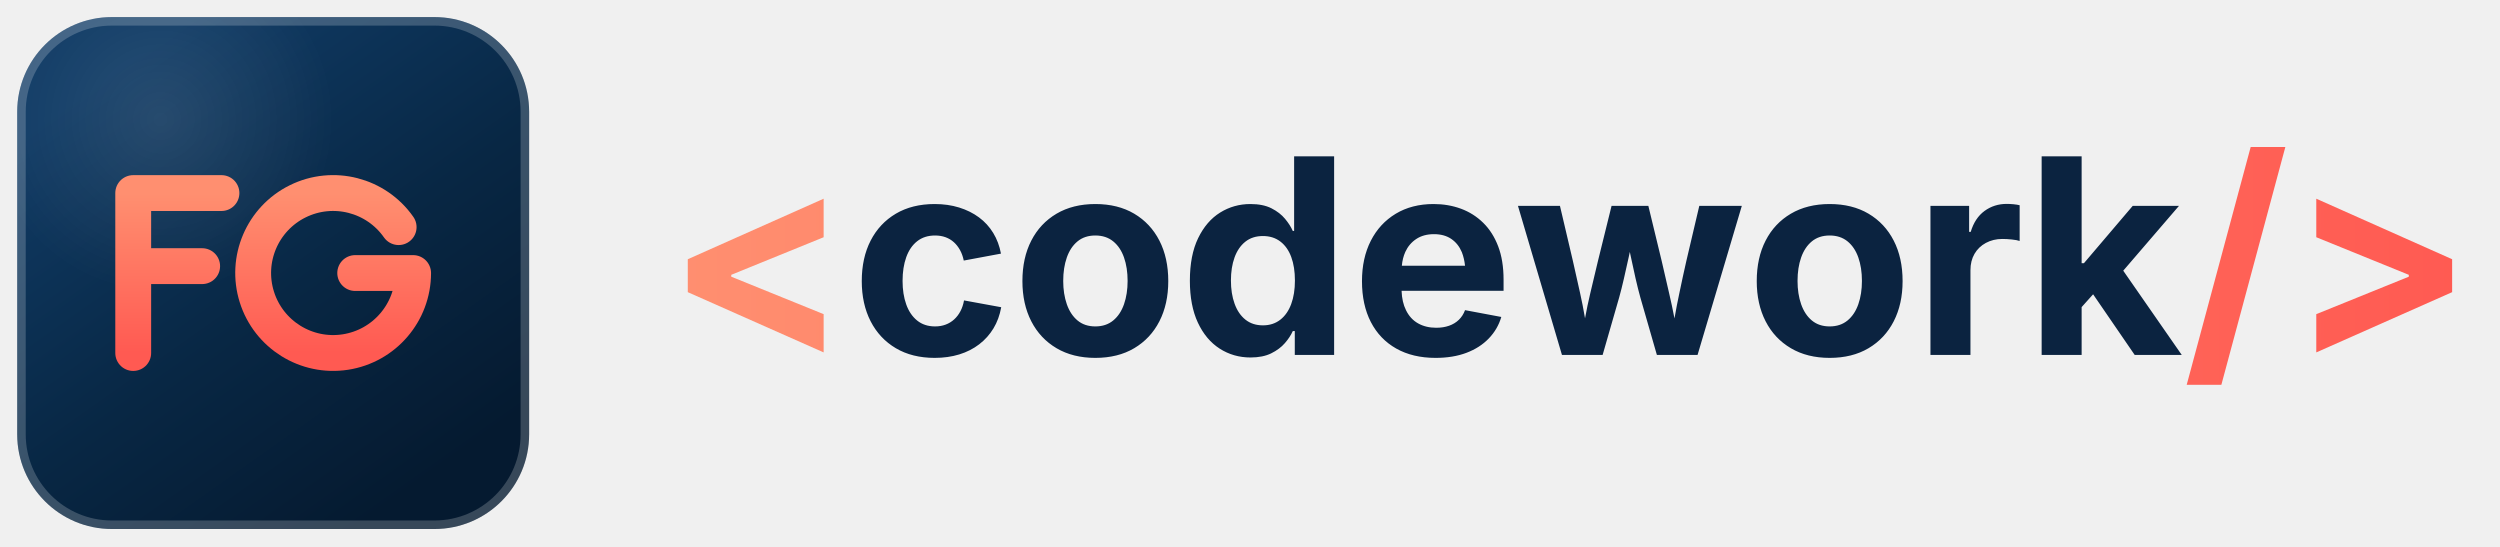
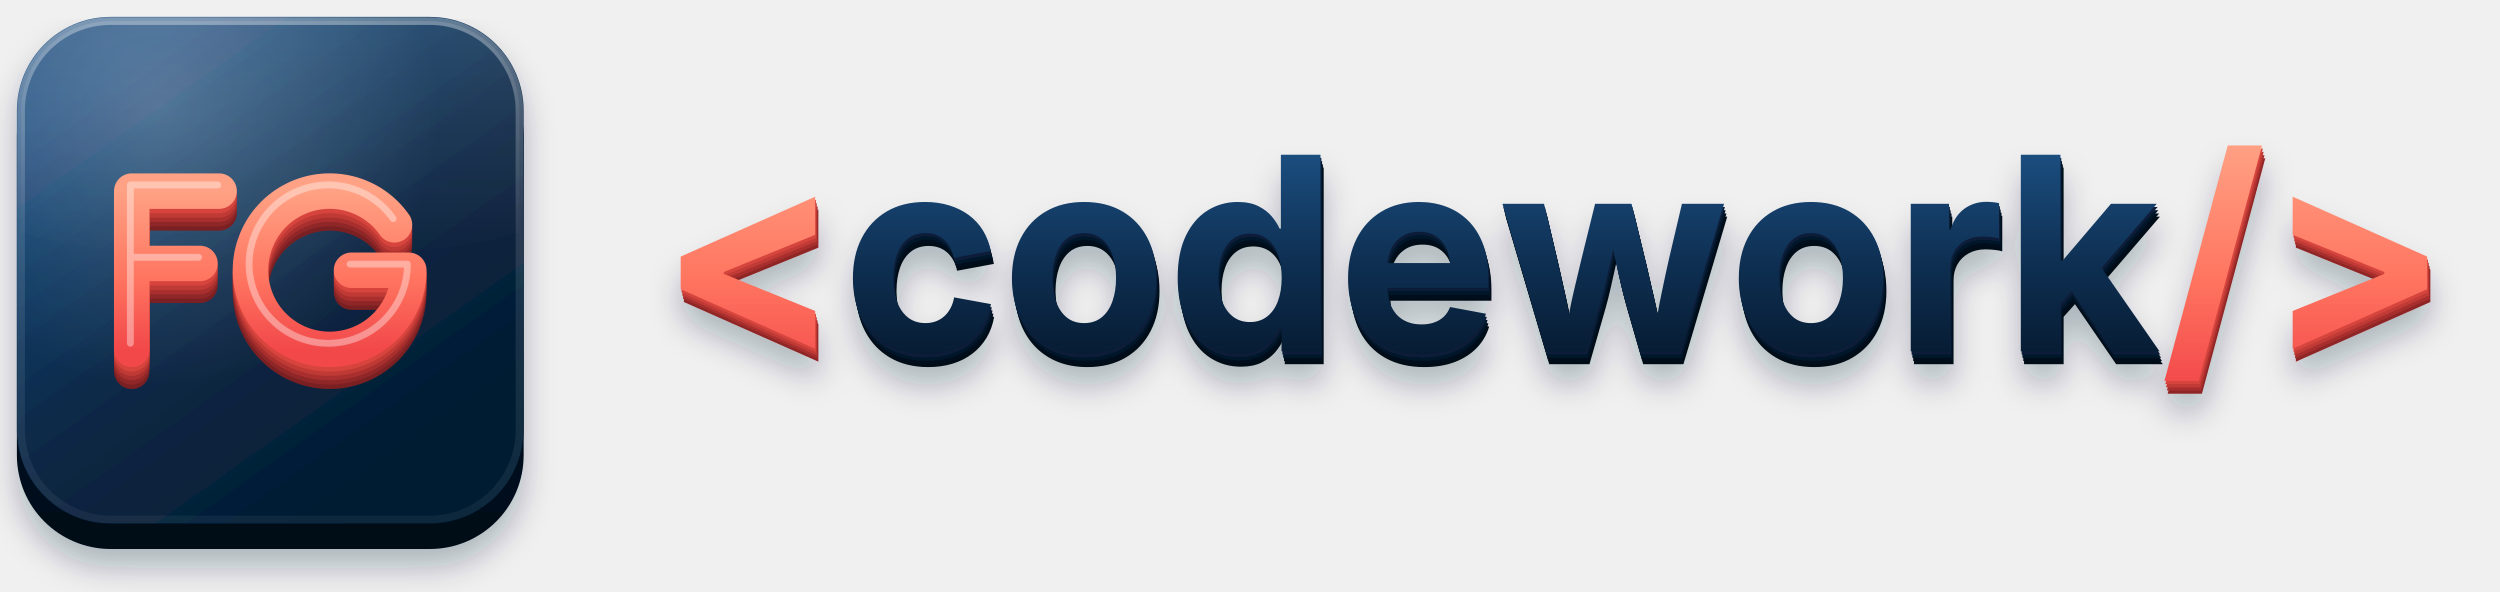
- <svg xmlns="http://www.w3.org/2000/svg" viewBox="0 0 292.97 64" width="293" height="64" role="img" aria-label="FGcodework">
+ <svg xmlns="http://www.w3.org/2000/svg" aria-label="FGcodework" height="140" role="img" viewBox="0 0 296 70" width="592">
  <defs>
-     <linearGradient id="t" x1="0.21" y1="0.09" x2="0.79" y2="0.91">
-       <stop offset="0" stop-color="#103B65" />
+     <linearGradient id="t" x1="0.21" x2="0.79" y1="0.09" y2="0.91">
+       <stop offset="0" stop-color="#14467a" />
      <stop offset=".55" stop-color="#082744" />
      <stop offset="1" stop-color="#051A30" />
    </linearGradient>
-     <radialGradient id="h" cx=".28" cy=".2" r=".34">
-       <stop offset="0" stop-color="#fff" stop-opacity=".10" />
+     <linearGradient id="side" x1="0" x2="0" y1="0" y2="1">
+       <stop offset="0" stop-color="#04182c" />
+       <stop offset="1" stop-color="#020c18" />
+     </linearGradient>
+     <radialGradient cx=".28" cy=".18" id="h" r=".55">
+       <stop offset="0" stop-color="#fff" stop-opacity=".22" />
      <stop offset="1" stop-color="#fff" stop-opacity="0" />
    </radialGradient>
-     <linearGradient id="c" x1="0" y1="0" x2="0" y2="1">
-       <stop offset="0" stop-color="#FF8F70" />
-       <stop offset="1" stop-color="#FF5A52" />
+     <linearGradient id="gloss" x1="0" x2="0" y1="0" y2="1">
+       <stop offset="0" stop-color="#fff" stop-opacity=".12" />
+       <stop offset=".85" stop-color="#fff" stop-opacity=".02" />
+       <stop offset="1" stop-color="#fff" stop-opacity="0" />
    </linearGradient>
-     <linearGradient id="b" gradientUnits="userSpaceOnUse" x1="78.0" y1="0" x2="290.0" y2="0">
-       <stop offset="0" stop-color="#FF8F70" />
-       <stop offset="1" stop-color="#FF5A52" />
+     <linearGradient id="rim" x1="0" x2="0" y1="0" y2="1">
+       <stop offset="0" stop-color="#fff" stop-opacity=".35" />
+       <stop offset=".4" stop-color="#fff" stop-opacity=".12" />
+       <stop offset="1" stop-color="#fff" stop-opacity=".05" />
    </linearGradient>
+     <linearGradient id="c" x1="0" x2="0" y1="0" y2="1">
+       <stop offset="0" stop-color="#FFA184" />
+       <stop offset=".55" stop-color="#FF7560" />
+       <stop offset="1" stop-color="#F2484A" />
+     </linearGradient>
+     <linearGradient gradientUnits="userSpaceOnUse" id="b" x1="0" x2="0" y1="17" y2="46">
+       <stop offset="0" stop-color="#FFA184" />
+       <stop offset=".55" stop-color="#FF7560" />
+       <stop offset="1" stop-color="#F2484A" />
+     </linearGradient>
+     <linearGradient gradientUnits="userSpaceOnUse" id="w" x1="0" x2="0" y1="18" y2="42">
+       <stop offset="0" stop-color="#1B4E80" />
+       <stop offset=".55" stop-color="#0E2F52" />
+       <stop offset="1" stop-color="#071C33" />
+     </linearGradient>
+     <filter height="170%" id="ds" width="120%" x="-10%" y="-30%">
+       <feDropShadow dx="0" dy="2.2" flood-color="#0a2340" flood-opacity=".28" stdDeviation="1.8" />
+     </filter>
+     <filter height="160%" id="ds2" width="140%" x="-20%" y="-20%">
+       <feDropShadow dx="0" dy="1.2" flood-color="#2a0a08" flood-opacity=".45" stdDeviation="1" />
+     </filter>
+     <filter id="blur">
+       <feGaussianBlur stdDeviation=".5" />
+     </filter>
  </defs>
-   <rect x="2" y="2" width="60" height="60" rx="11.1" fill="url(#t)" />
-   <rect x="2" y="2" width="60" height="60" rx="11.1" fill="url(#h)" />
-   <rect x="2.5" y="2.5" width="59" height="59" rx="10.6" fill="none" stroke="#FFFFFF" stroke-opacity=".2" />
-   <g transform="translate(32,32) scale(0.1616) translate(-261.5,-245)" fill="none" stroke="url(#c)" stroke-width="26" stroke-linecap="round" stroke-linejoin="round">
-     <path d="M160 303V187H224M160 240H210" />
-     <path d="M352.5 211.7A58 58 0 1 0 363 245L321 245" />
+   <g filter="url(#ds)">
+     <rect fill="url(#side)" height="60" rx="11.1" width="60" x="2" y="5" />
+     <rect fill="url(#t)" height="60" rx="11.1" width="60" x="2" y="2" />
+   </g>
+   <rect fill="url(#h)" height="60" rx="11.1" width="60" x="2" y="2" />
+   <path d="M13.1 2.5h37.8a10.6 10.6 0 0 1 10.6 10.6v14.4c-12 4-47 4-59 0V13.1A10.6 10.6 0 0 1 13.1 2.5z" fill="url(#gloss)" />
+   <rect fill="none" height="59" rx="10.6" stroke="url(#rim)" stroke-width=".9" width="59" x="2.5" y="2.5" />
+   <g fill="none" stroke-linecap="round" stroke-linejoin="round" transform="translate(32,32) scale(0.1616) translate(-261.5,-245)">
+     <g stroke="#7a1f22" stroke-width="26" transform="translate(0,16.0)">
+       <path d="M160 303V187H224M160 240H210" />
+       <path d="M352.5 211.7A58 58 0 1 0 363 245L321 245" />
+     </g>
+     <g stroke="#8f2627" stroke-width="26" transform="translate(0,12.8)">
+       <path d="M160 303V187H224M160 240H210" />
+       <path d="M352.5 211.7A58 58 0 1 0 363 245L321 245" />
+     </g>
+     <g stroke="#a82f2d" stroke-width="26" transform="translate(0,9.6)">
+       <path d="M160 303V187H224M160 240H210" />
+       <path d="M352.5 211.7A58 58 0 1 0 363 245L321 245" />
+     </g>
+     <g stroke="#c03a35" stroke-width="26" transform="translate(0,6.4)">
+       <path d="M160 303V187H224M160 240H210" />
+       <path d="M352.5 211.7A58 58 0 1 0 363 245L321 245" />
+     </g>
+     <g stroke="#d6443d" stroke-width="26" transform="translate(0,3.2)">
+       <path d="M160 303V187H224M160 240H210" />
+       <path d="M352.5 211.7A58 58 0 1 0 363 245L321 245" />
+     </g>
+     <g stroke="url(#c)" stroke-width="26">
+       <path d="M160 303V187H224M160 240H210" />
+       <path d="M352.5 211.7A58 58 0 1 0 363 245L321 245" />
+     </g>
+     <g filter="url(#blur)" stroke="#fff" stroke-opacity=".38" stroke-width="5" transform="translate(-1,-4.5)">
+       <path d="M160 303V187H224M160 240H210" />
+       <path d="M352.5 211.7A58 58 0 1 0 363 245L321 245" />
+     </g>
+   </g>
+   <g filter="url(#ds)">
+     <path d="M80.594 34.241V30.381L96.516 23.288V27.803L85.688 32.209V32.428L96.516 36.819V41.303Z" fill="#8f2627" transform="translate(0.38,1.52)" />
+     <path d="M80.594 34.241V30.381L96.516 23.288V27.803L85.688 32.209V32.428L96.516 36.819V41.303Z" fill="#a82f2d" transform="translate(0.29,1.14)" />
+     <path d="M80.594 34.241V30.381L96.516 23.288V27.803L85.688 32.209V32.428L96.516 36.819V41.303Z" fill="#c03a35" transform="translate(0.19,0.76)" />
+     <path d="M80.594 34.241V30.381L96.516 23.288V27.803L85.688 32.209V32.428L96.516 36.819V41.303Z" fill="#d6443d" transform="translate(0.10,0.38)" />
+     <path d="M109.531 41.944Q106.891 41.944 104.977 40.811Q103.062 39.678 102.023 37.655Q100.984 35.631 100.984 32.944Q100.984 30.225 102.023 28.202Q103.062 26.178 104.977 25.045Q106.891 23.913 109.531 23.913Q111.078 23.913 112.391 24.319Q113.703 24.725 114.719 25.475Q115.734 26.225 116.391 27.303Q117.047 28.381 117.297 29.725L112.938 30.538Q112.797 29.85 112.5 29.311Q112.203 28.772 111.781 28.389Q111.359 28.006 110.805 27.803Q110.25 27.6 109.578 27.6Q108.328 27.6 107.477 28.272Q106.625 28.944 106.195 30.147Q105.766 31.35 105.766 32.928Q105.766 34.475 106.195 35.678Q106.625 36.881 107.477 37.569Q108.328 38.256 109.578 38.256Q110.25 38.256 110.812 38.045Q111.375 37.834 111.812 37.436Q112.25 37.038 112.547 36.475Q112.844 35.913 112.969 35.209L117.328 36.006Q117.078 37.397 116.422 38.483Q115.766 39.569 114.75 40.35Q113.734 41.131 112.414 41.538Q111.094 41.944 109.531 41.944Z M128.359 41.944Q125.734 41.944 123.812 40.811Q121.891 39.678 120.852 37.655Q119.812 35.631 119.812 32.944Q119.812 30.225 120.852 28.202Q121.891 26.178 123.812 25.045Q125.734 23.913 128.359 23.913Q131.0 23.913 132.914 25.045Q134.828 26.178 135.867 28.202Q136.906 30.225 136.906 32.944Q136.906 35.631 135.867 37.655Q134.828 39.678 132.914 40.811Q131.0 41.944 128.359 41.944ZM128.359 38.256Q129.609 38.256 130.453 37.561Q131.297 36.866 131.719 35.655Q132.141 34.444 132.141 32.928Q132.141 31.381 131.719 30.178Q131.297 28.975 130.453 28.288Q129.609 27.6 128.359 27.6Q127.109 27.6 126.273 28.288Q125.438 28.975 125.016 30.178Q124.594 31.381 124.594 32.928Q124.594 34.444 125.016 35.655Q125.438 36.866 126.273 37.561Q127.109 38.256 128.359 38.256Z M146.547 41.897Q144.547 41.897 142.93 40.858Q141.312 39.819 140.375 37.811Q139.438 35.803 139.438 32.897Q139.438 29.913 140.406 27.913Q141.375 25.913 142.984 24.913Q144.594 23.913 146.531 23.913Q148.016 23.913 149.0 24.413Q149.984 24.913 150.594 25.647Q151.203 26.381 151.5 27.069H151.656V18.319H156.344V41.6H151.734V38.803H151.5Q151.188 39.506 150.57 40.217Q149.953 40.928 148.969 41.413Q147.984 41.897 146.547 41.897ZM148.0 38.131Q149.188 38.131 150.031 37.475Q150.875 36.819 151.312 35.639Q151.75 34.459 151.75 32.881Q151.75 31.288 151.32 30.123Q150.891 28.959 150.047 28.311Q149.203 27.663 148.0 27.663Q146.766 27.663 145.93 28.334Q145.094 29.006 144.672 30.178Q144.25 31.35 144.25 32.881Q144.25 34.413 144.68 35.6Q145.109 36.788 145.945 37.459Q146.781 38.131 148.0 38.131Z M168.234 41.944Q165.562 41.944 163.625 40.85Q161.688 39.756 160.648 37.741Q159.609 35.725 159.609 32.959Q159.609 30.256 160.641 28.225Q161.672 26.194 163.562 25.053Q165.453 23.913 168.0 23.913Q169.719 23.913 171.203 24.459Q172.688 25.006 173.812 26.108Q174.938 27.209 175.57 28.866Q176.203 30.522 176.203 32.772V34.084H164.25Q164.297 35.413 164.766 36.35Q165.266 37.381 166.18 37.897Q167.094 38.413 168.312 38.413Q169.141 38.413 169.812 38.178Q170.484 37.944 170.961 37.483Q171.438 37.022 171.688 36.35L175.938 37.147Q175.516 38.584 174.469 39.67Q173.422 40.756 171.852 41.35Q170.281 41.944 168.234 41.944ZM164.281 31.147H171.688Q171.594 30.272 171.312 29.553Q170.891 28.553 170.07 27.998Q169.25 27.444 168.047 27.444Q166.828 27.444 165.977 28.006Q165.125 28.569 164.688 29.522Q164.359 30.256 164.281 31.147Z M183.047 41.6 177.891 24.131H182.812L184.328 30.584Q184.719 32.319 185.172 34.35Q185.484 35.741 185.75 37.303Q186.031 35.772 186.359 34.397Q186.844 32.35 187.266 30.584L188.859 24.131H193.172L194.734 30.584Q195.125 32.35 195.609 34.381Q195.938 35.772 196.234 37.319Q196.5 35.772 196.797 34.397Q197.219 32.366 197.625 30.584L199.141 24.131H204.125L198.938 41.6H194.172L192.234 34.866Q191.953 33.85 191.672 32.623Q191.391 31.397 191.125 30.116Q191.062 29.819 191.0 29.522Q190.938 29.819 190.875 30.116Q190.594 31.397 190.312 32.631Q190.031 33.866 189.75 34.866L187.812 41.6Z M214.422 41.944Q211.797 41.944 209.875 40.811Q207.953 39.678 206.914 37.655Q205.875 35.631 205.875 32.944Q205.875 30.225 206.914 28.202Q207.953 26.178 209.875 25.045Q211.797 23.913 214.422 23.913Q217.062 23.913 218.977 25.045Q220.891 26.178 221.93 28.202Q222.969 30.225 222.969 32.944Q222.969 35.631 221.93 37.655Q220.891 39.678 218.977 40.811Q217.062 41.944 214.422 41.944ZM214.422 38.256Q215.672 38.256 216.516 37.561Q217.359 36.866 217.781 35.655Q218.203 34.444 218.203 32.928Q218.203 31.381 217.781 30.178Q217.359 28.975 216.516 28.288Q215.672 27.6 214.422 27.6Q213.172 27.6 212.336 28.288Q211.5 28.975 211.078 30.178Q210.656 31.381 210.656 32.928Q210.656 34.444 211.078 35.655Q211.5 36.866 212.336 37.561Q213.172 38.256 214.422 38.256Z M226.234 41.6V24.131H230.766V27.178H230.953Q231.438 25.553 232.57 24.725Q233.703 23.897 235.172 23.897Q235.531 23.897 235.953 23.936Q236.375 23.975 236.688 24.053V28.241Q236.375 28.131 235.781 28.069Q235.188 28.006 234.656 28.006Q233.594 28.006 232.734 28.467Q231.875 28.928 231.398 29.748Q230.922 30.569 230.922 31.663V41.6Z M239.266 41.6V18.319H243.953V30.85H244.219L249.938 24.131H255.359L248.828 31.725L255.688 41.6H250.172L245.297 34.491L243.953 35.991V41.6Z" fill="#020a14" transform="translate(0.38,1.52)" />
+     <path d="M109.531 41.944Q106.891 41.944 104.977 40.811Q103.062 39.678 102.023 37.655Q100.984 35.631 100.984 32.944Q100.984 30.225 102.023 28.202Q103.062 26.178 104.977 25.045Q106.891 23.913 109.531 23.913Q111.078 23.913 112.391 24.319Q113.703 24.725 114.719 25.475Q115.734 26.225 116.391 27.303Q117.047 28.381 117.297 29.725L112.938 30.538Q112.797 29.85 112.5 29.311Q112.203 28.772 111.781 28.389Q111.359 28.006 110.805 27.803Q110.25 27.6 109.578 27.6Q108.328 27.6 107.477 28.272Q106.625 28.944 106.195 30.147Q105.766 31.35 105.766 32.928Q105.766 34.475 106.195 35.678Q106.625 36.881 107.477 37.569Q108.328 38.256 109.578 38.256Q110.25 38.256 110.812 38.045Q111.375 37.834 111.812 37.436Q112.25 37.038 112.547 36.475Q112.844 35.913 112.969 35.209L117.328 36.006Q117.078 37.397 116.422 38.483Q115.766 39.569 114.75 40.35Q113.734 41.131 112.414 41.538Q111.094 41.944 109.531 41.944Z M128.359 41.944Q125.734 41.944 123.812 40.811Q121.891 39.678 120.852 37.655Q119.812 35.631 119.812 32.944Q119.812 30.225 120.852 28.202Q121.891 26.178 123.812 25.045Q125.734 23.913 128.359 23.913Q131.0 23.913 132.914 25.045Q134.828 26.178 135.867 28.202Q136.906 30.225 136.906 32.944Q136.906 35.631 135.867 37.655Q134.828 39.678 132.914 40.811Q131.0 41.944 128.359 41.944ZM128.359 38.256Q129.609 38.256 130.453 37.561Q131.297 36.866 131.719 35.655Q132.141 34.444 132.141 32.928Q132.141 31.381 131.719 30.178Q131.297 28.975 130.453 28.288Q129.609 27.6 128.359 27.6Q127.109 27.6 126.273 28.288Q125.438 28.975 125.016 30.178Q124.594 31.381 124.594 32.928Q124.594 34.444 125.016 35.655Q125.438 36.866 126.273 37.561Q127.109 38.256 128.359 38.256Z M146.547 41.897Q144.547 41.897 142.93 40.858Q141.312 39.819 140.375 37.811Q139.438 35.803 139.438 32.897Q139.438 29.913 140.406 27.913Q141.375 25.913 142.984 24.913Q144.594 23.913 146.531 23.913Q148.016 23.913 149.0 24.413Q149.984 24.913 150.594 25.647Q151.203 26.381 151.5 27.069H151.656V18.319H156.344V41.6H151.734V38.803H151.5Q151.188 39.506 150.57 40.217Q149.953 40.928 148.969 41.413Q147.984 41.897 146.547 41.897ZM148.0 38.131Q149.188 38.131 150.031 37.475Q150.875 36.819 151.312 35.639Q151.75 34.459 151.75 32.881Q151.75 31.288 151.32 30.123Q150.891 28.959 150.047 28.311Q149.203 27.663 148.0 27.663Q146.766 27.663 145.93 28.334Q145.094 29.006 144.672 30.178Q144.25 31.35 144.25 32.881Q144.25 34.413 144.68 35.6Q145.109 36.788 145.945 37.459Q146.781 38.131 148.0 38.131Z M168.234 41.944Q165.562 41.944 163.625 40.85Q161.688 39.756 160.648 37.741Q159.609 35.725 159.609 32.959Q159.609 30.256 160.641 28.225Q161.672 26.194 163.562 25.053Q165.453 23.913 168.0 23.913Q169.719 23.913 171.203 24.459Q172.688 25.006 173.812 26.108Q174.938 27.209 175.57 28.866Q176.203 30.522 176.203 32.772V34.084H164.25Q164.297 35.413 164.766 36.35Q165.266 37.381 166.18 37.897Q167.094 38.413 168.312 38.413Q169.141 38.413 169.812 38.178Q170.484 37.944 170.961 37.483Q171.438 37.022 171.688 36.35L175.938 37.147Q175.516 38.584 174.469 39.67Q173.422 40.756 171.852 41.35Q170.281 41.944 168.234 41.944ZM164.281 31.147H171.688Q171.594 30.272 171.312 29.553Q170.891 28.553 170.07 27.998Q169.25 27.444 168.047 27.444Q166.828 27.444 165.977 28.006Q165.125 28.569 164.688 29.522Q164.359 30.256 164.281 31.147Z M183.047 41.6 177.891 24.131H182.812L184.328 30.584Q184.719 32.319 185.172 34.35Q185.484 35.741 185.75 37.303Q186.031 35.772 186.359 34.397Q186.844 32.35 187.266 30.584L188.859 24.131H193.172L194.734 30.584Q195.125 32.35 195.609 34.381Q195.938 35.772 196.234 37.319Q196.5 35.772 196.797 34.397Q197.219 32.366 197.625 30.584L199.141 24.131H204.125L198.938 41.6H194.172L192.234 34.866Q191.953 33.85 191.672 32.623Q191.391 31.397 191.125 30.116Q191.062 29.819 191.0 29.522Q190.938 29.819 190.875 30.116Q190.594 31.397 190.312 32.631Q190.031 33.866 189.75 34.866L187.812 41.6Z M214.422 41.944Q211.797 41.944 209.875 40.811Q207.953 39.678 206.914 37.655Q205.875 35.631 205.875 32.944Q205.875 30.225 206.914 28.202Q207.953 26.178 209.875 25.045Q211.797 23.913 214.422 23.913Q217.062 23.913 218.977 25.045Q220.891 26.178 221.93 28.202Q222.969 30.225 222.969 32.944Q222.969 35.631 221.93 37.655Q220.891 39.678 218.977 40.811Q217.062 41.944 214.422 41.944ZM214.422 38.256Q215.672 38.256 216.516 37.561Q217.359 36.866 217.781 35.655Q218.203 34.444 218.203 32.928Q218.203 31.381 217.781 30.178Q217.359 28.975 216.516 28.288Q215.672 27.6 214.422 27.6Q213.172 27.6 212.336 28.288Q211.5 28.975 211.078 30.178Q210.656 31.381 210.656 32.928Q210.656 34.444 211.078 35.655Q211.5 36.866 212.336 37.561Q213.172 38.256 214.422 38.256Z M226.234 41.6V24.131H230.766V27.178H230.953Q231.438 25.553 232.57 24.725Q233.703 23.897 235.172 23.897Q235.531 23.897 235.953 23.936Q236.375 23.975 236.688 24.053V28.241Q236.375 28.131 235.781 28.069Q235.188 28.006 234.656 28.006Q233.594 28.006 232.734 28.467Q231.875 28.928 231.398 29.748Q230.922 30.569 230.922 31.663V41.6Z M239.266 41.6V18.319H243.953V30.85H244.219L249.938 24.131H255.359L248.828 31.725L255.688 41.6H250.172L245.297 34.491L243.953 35.991V41.6Z" fill="#03101f" transform="translate(0.29,1.14)" />
+     <path d="M109.531 41.944Q106.891 41.944 104.977 40.811Q103.062 39.678 102.023 37.655Q100.984 35.631 100.984 32.944Q100.984 30.225 102.023 28.202Q103.062 26.178 104.977 25.045Q106.891 23.913 109.531 23.913Q111.078 23.913 112.391 24.319Q113.703 24.725 114.719 25.475Q115.734 26.225 116.391 27.303Q117.047 28.381 117.297 29.725L112.938 30.538Q112.797 29.85 112.5 29.311Q112.203 28.772 111.781 28.389Q111.359 28.006 110.805 27.803Q110.25 27.6 109.578 27.6Q108.328 27.6 107.477 28.272Q106.625 28.944 106.195 30.147Q105.766 31.35 105.766 32.928Q105.766 34.475 106.195 35.678Q106.625 36.881 107.477 37.569Q108.328 38.256 109.578 38.256Q110.25 38.256 110.812 38.045Q111.375 37.834 111.812 37.436Q112.25 37.038 112.547 36.475Q112.844 35.913 112.969 35.209L117.328 36.006Q117.078 37.397 116.422 38.483Q115.766 39.569 114.75 40.35Q113.734 41.131 112.414 41.538Q111.094 41.944 109.531 41.944Z M128.359 41.944Q125.734 41.944 123.812 40.811Q121.891 39.678 120.852 37.655Q119.812 35.631 119.812 32.944Q119.812 30.225 120.852 28.202Q121.891 26.178 123.812 25.045Q125.734 23.913 128.359 23.913Q131.0 23.913 132.914 25.045Q134.828 26.178 135.867 28.202Q136.906 30.225 136.906 32.944Q136.906 35.631 135.867 37.655Q134.828 39.678 132.914 40.811Q131.0 41.944 128.359 41.944ZM128.359 38.256Q129.609 38.256 130.453 37.561Q131.297 36.866 131.719 35.655Q132.141 34.444 132.141 32.928Q132.141 31.381 131.719 30.178Q131.297 28.975 130.453 28.288Q129.609 27.6 128.359 27.6Q127.109 27.6 126.273 28.288Q125.438 28.975 125.016 30.178Q124.594 31.381 124.594 32.928Q124.594 34.444 125.016 35.655Q125.438 36.866 126.273 37.561Q127.109 38.256 128.359 38.256Z M146.547 41.897Q144.547 41.897 142.93 40.858Q141.312 39.819 140.375 37.811Q139.438 35.803 139.438 32.897Q139.438 29.913 140.406 27.913Q141.375 25.913 142.984 24.913Q144.594 23.913 146.531 23.913Q148.016 23.913 149.0 24.413Q149.984 24.913 150.594 25.647Q151.203 26.381 151.5 27.069H151.656V18.319H156.344V41.6H151.734V38.803H151.5Q151.188 39.506 150.57 40.217Q149.953 40.928 148.969 41.413Q147.984 41.897 146.547 41.897ZM148.0 38.131Q149.188 38.131 150.031 37.475Q150.875 36.819 151.312 35.639Q151.75 34.459 151.75 32.881Q151.75 31.288 151.32 30.123Q150.891 28.959 150.047 28.311Q149.203 27.663 148.0 27.663Q146.766 27.663 145.93 28.334Q145.094 29.006 144.672 30.178Q144.25 31.35 144.25 32.881Q144.25 34.413 144.68 35.6Q145.109 36.788 145.945 37.459Q146.781 38.131 148.0 38.131Z M168.234 41.944Q165.562 41.944 163.625 40.85Q161.688 39.756 160.648 37.741Q159.609 35.725 159.609 32.959Q159.609 30.256 160.641 28.225Q161.672 26.194 163.562 25.053Q165.453 23.913 168.0 23.913Q169.719 23.913 171.203 24.459Q172.688 25.006 173.812 26.108Q174.938 27.209 175.57 28.866Q176.203 30.522 176.203 32.772V34.084H164.25Q164.297 35.413 164.766 36.35Q165.266 37.381 166.18 37.897Q167.094 38.413 168.312 38.413Q169.141 38.413 169.812 38.178Q170.484 37.944 170.961 37.483Q171.438 37.022 171.688 36.35L175.938 37.147Q175.516 38.584 174.469 39.67Q173.422 40.756 171.852 41.35Q170.281 41.944 168.234 41.944ZM164.281 31.147H171.688Q171.594 30.272 171.312 29.553Q170.891 28.553 170.07 27.998Q169.25 27.444 168.047 27.444Q166.828 27.444 165.977 28.006Q165.125 28.569 164.688 29.522Q164.359 30.256 164.281 31.147Z M183.047 41.6 177.891 24.131H182.812L184.328 30.584Q184.719 32.319 185.172 34.35Q185.484 35.741 185.75 37.303Q186.031 35.772 186.359 34.397Q186.844 32.35 187.266 30.584L188.859 24.131H193.172L194.734 30.584Q195.125 32.35 195.609 34.381Q195.938 35.772 196.234 37.319Q196.5 35.772 196.797 34.397Q197.219 32.366 197.625 30.584L199.141 24.131H204.125L198.938 41.6H194.172L192.234 34.866Q191.953 33.85 191.672 32.623Q191.391 31.397 191.125 30.116Q191.062 29.819 191.0 29.522Q190.938 29.819 190.875 30.116Q190.594 31.397 190.312 32.631Q190.031 33.866 189.75 34.866L187.812 41.6Z M214.422 41.944Q211.797 41.944 209.875 40.811Q207.953 39.678 206.914 37.655Q205.875 35.631 205.875 32.944Q205.875 30.225 206.914 28.202Q207.953 26.178 209.875 25.045Q211.797 23.913 214.422 23.913Q217.062 23.913 218.977 25.045Q220.891 26.178 221.93 28.202Q222.969 30.225 222.969 32.944Q222.969 35.631 221.93 37.655Q220.891 39.678 218.977 40.811Q217.062 41.944 214.422 41.944ZM214.422 38.256Q215.672 38.256 216.516 37.561Q217.359 36.866 217.781 35.655Q218.203 34.444 218.203 32.928Q218.203 31.381 217.781 30.178Q217.359 28.975 216.516 28.288Q215.672 27.6 214.422 27.6Q213.172 27.6 212.336 28.288Q211.5 28.975 211.078 30.178Q210.656 31.381 210.656 32.928Q210.656 34.444 211.078 35.655Q211.5 36.866 212.336 37.561Q213.172 38.256 214.422 38.256Z M226.234 41.6V24.131H230.766V27.178H230.953Q231.438 25.553 232.57 24.725Q233.703 23.897 235.172 23.897Q235.531 23.897 235.953 23.936Q236.375 23.975 236.688 24.053V28.241Q236.375 28.131 235.781 28.069Q235.188 28.006 234.656 28.006Q233.594 28.006 232.734 28.467Q231.875 28.928 231.398 29.748Q230.922 30.569 230.922 31.663V41.6Z M239.266 41.6V18.319H243.953V30.85H244.219L249.938 24.131H255.359L248.828 31.725L255.688 41.6H250.172L245.297 34.491L243.953 35.991V41.6Z" fill="#051729" transform="translate(0.19,0.76)" />
+     <path d="M109.531 41.944Q106.891 41.944 104.977 40.811Q103.062 39.678 102.023 37.655Q100.984 35.631 100.984 32.944Q100.984 30.225 102.023 28.202Q103.062 26.178 104.977 25.045Q106.891 23.913 109.531 23.913Q111.078 23.913 112.391 24.319Q113.703 24.725 114.719 25.475Q115.734 26.225 116.391 27.303Q117.047 28.381 117.297 29.725L112.938 30.538Q112.797 29.85 112.5 29.311Q112.203 28.772 111.781 28.389Q111.359 28.006 110.805 27.803Q110.25 27.6 109.578 27.6Q108.328 27.6 107.477 28.272Q106.625 28.944 106.195 30.147Q105.766 31.35 105.766 32.928Q105.766 34.475 106.195 35.678Q106.625 36.881 107.477 37.569Q108.328 38.256 109.578 38.256Q110.25 38.256 110.812 38.045Q111.375 37.834 111.812 37.436Q112.25 37.038 112.547 36.475Q112.844 35.913 112.969 35.209L117.328 36.006Q117.078 37.397 116.422 38.483Q115.766 39.569 114.75 40.35Q113.734 41.131 112.414 41.538Q111.094 41.944 109.531 41.944Z M128.359 41.944Q125.734 41.944 123.812 40.811Q121.891 39.678 120.852 37.655Q119.812 35.631 119.812 32.944Q119.812 30.225 120.852 28.202Q121.891 26.178 123.812 25.045Q125.734 23.913 128.359 23.913Q131.0 23.913 132.914 25.045Q134.828 26.178 135.867 28.202Q136.906 30.225 136.906 32.944Q136.906 35.631 135.867 37.655Q134.828 39.678 132.914 40.811Q131.0 41.944 128.359 41.944ZM128.359 38.256Q129.609 38.256 130.453 37.561Q131.297 36.866 131.719 35.655Q132.141 34.444 132.141 32.928Q132.141 31.381 131.719 30.178Q131.297 28.975 130.453 28.288Q129.609 27.6 128.359 27.6Q127.109 27.6 126.273 28.288Q125.438 28.975 125.016 30.178Q124.594 31.381 124.594 32.928Q124.594 34.444 125.016 35.655Q125.438 36.866 126.273 37.561Q127.109 38.256 128.359 38.256Z M146.547 41.897Q144.547 41.897 142.93 40.858Q141.312 39.819 140.375 37.811Q139.438 35.803 139.438 32.897Q139.438 29.913 140.406 27.913Q141.375 25.913 142.984 24.913Q144.594 23.913 146.531 23.913Q148.016 23.913 149.0 24.413Q149.984 24.913 150.594 25.647Q151.203 26.381 151.5 27.069H151.656V18.319H156.344V41.6H151.734V38.803H151.5Q151.188 39.506 150.57 40.217Q149.953 40.928 148.969 41.413Q147.984 41.897 146.547 41.897ZM148.0 38.131Q149.188 38.131 150.031 37.475Q150.875 36.819 151.312 35.639Q151.75 34.459 151.75 32.881Q151.75 31.288 151.32 30.123Q150.891 28.959 150.047 28.311Q149.203 27.663 148.0 27.663Q146.766 27.663 145.93 28.334Q145.094 29.006 144.672 30.178Q144.25 31.35 144.25 32.881Q144.25 34.413 144.68 35.6Q145.109 36.788 145.945 37.459Q146.781 38.131 148.0 38.131Z M168.234 41.944Q165.562 41.944 163.625 40.85Q161.688 39.756 160.648 37.741Q159.609 35.725 159.609 32.959Q159.609 30.256 160.641 28.225Q161.672 26.194 163.562 25.053Q165.453 23.913 168.0 23.913Q169.719 23.913 171.203 24.459Q172.688 25.006 173.812 26.108Q174.938 27.209 175.57 28.866Q176.203 30.522 176.203 32.772V34.084H164.25Q164.297 35.413 164.766 36.35Q165.266 37.381 166.18 37.897Q167.094 38.413 168.312 38.413Q169.141 38.413 169.812 38.178Q170.484 37.944 170.961 37.483Q171.438 37.022 171.688 36.35L175.938 37.147Q175.516 38.584 174.469 39.67Q173.422 40.756 171.852 41.35Q170.281 41.944 168.234 41.944ZM164.281 31.147H171.688Q171.594 30.272 171.312 29.553Q170.891 28.553 170.07 27.998Q169.25 27.444 168.047 27.444Q166.828 27.444 165.977 28.006Q165.125 28.569 164.688 29.522Q164.359 30.256 164.281 31.147Z M183.047 41.6 177.891 24.131H182.812L184.328 30.584Q184.719 32.319 185.172 34.35Q185.484 35.741 185.75 37.303Q186.031 35.772 186.359 34.397Q186.844 32.35 187.266 30.584L188.859 24.131H193.172L194.734 30.584Q195.125 32.35 195.609 34.381Q195.938 35.772 196.234 37.319Q196.5 35.772 196.797 34.397Q197.219 32.366 197.625 30.584L199.141 24.131H204.125L198.938 41.6H194.172L192.234 34.866Q191.953 33.85 191.672 32.623Q191.391 31.397 191.125 30.116Q191.062 29.819 191.0 29.522Q190.938 29.819 190.875 30.116Q190.594 31.397 190.312 32.631Q190.031 33.866 189.75 34.866L187.812 41.6Z M214.422 41.944Q211.797 41.944 209.875 40.811Q207.953 39.678 206.914 37.655Q205.875 35.631 205.875 32.944Q205.875 30.225 206.914 28.202Q207.953 26.178 209.875 25.045Q211.797 23.913 214.422 23.913Q217.062 23.913 218.977 25.045Q220.891 26.178 221.93 28.202Q222.969 30.225 222.969 32.944Q222.969 35.631 221.93 37.655Q220.891 39.678 218.977 40.811Q217.062 41.944 214.422 41.944ZM214.422 38.256Q215.672 38.256 216.516 37.561Q217.359 36.866 217.781 35.655Q218.203 34.444 218.203 32.928Q218.203 31.381 217.781 30.178Q217.359 28.975 216.516 28.288Q215.672 27.6 214.422 27.6Q213.172 27.6 212.336 28.288Q211.5 28.975 211.078 30.178Q210.656 31.381 210.656 32.928Q210.656 34.444 211.078 35.655Q211.5 36.866 212.336 37.561Q213.172 38.256 214.422 38.256Z M226.234 41.6V24.131H230.766V27.178H230.953Q231.438 25.553 232.57 24.725Q233.703 23.897 235.172 23.897Q235.531 23.897 235.953 23.936Q236.375 23.975 236.688 24.053V28.241Q236.375 28.131 235.781 28.069Q235.188 28.006 234.656 28.006Q233.594 28.006 232.734 28.467Q231.875 28.928 231.398 29.748Q230.922 30.569 230.922 31.663V41.6Z M239.266 41.6V18.319H243.953V30.85H244.219L249.938 24.131H255.359L248.828 31.725L255.688 41.6H250.172L245.297 34.491L243.953 35.991V41.6Z" fill="#081f37" transform="translate(0.10,0.38)" />
+     <path d="M267.828 17.225 260.328 45.1H256.266L263.766 17.225Z M287.375 34.241 271.453 41.303V36.819L282.297 32.428V32.209L271.453 27.803V23.288L287.375 30.381Z" fill="#8f2627" transform="translate(0.38,1.52)" />
+     <path d="M267.828 17.225 260.328 45.1H256.266L263.766 17.225Z M287.375 34.241 271.453 41.303V36.819L282.297 32.428V32.209L271.453 27.803V23.288L287.375 30.381Z" fill="#a82f2d" transform="translate(0.29,1.14)" />
+     <path d="M267.828 17.225 260.328 45.1H256.266L263.766 17.225Z M287.375 34.241 271.453 41.303V36.819L282.297 32.428V32.209L271.453 27.803V23.288L287.375 30.381Z" fill="#c03a35" transform="translate(0.19,0.76)" />
+     <path d="M267.828 17.225 260.328 45.1H256.266L263.766 17.225Z M287.375 34.241 271.453 41.303V36.819L282.297 32.428V32.209L271.453 27.803V23.288L287.375 30.381Z" fill="#d6443d" transform="translate(0.10,0.38)" />
  </g>
  <path d="M80.594 34.241V30.381L96.516 23.288V27.803L85.688 32.209V32.428L96.516 36.819V41.303Z" fill="url(#b)" />
-   <path d="M109.531 41.944Q106.891 41.944 104.977 40.811Q103.062 39.678 102.023 37.655Q100.984 35.631 100.984 32.944Q100.984 30.225 102.023 28.202Q103.062 26.178 104.977 25.045Q106.891 23.913 109.531 23.913Q111.078 23.913 112.391 24.319Q113.703 24.725 114.719 25.475Q115.734 26.225 116.391 27.303Q117.047 28.381 117.297 29.725L112.938 30.538Q112.797 29.85 112.5 29.311Q112.203 28.772 111.781 28.389Q111.359 28.006 110.805 27.803Q110.25 27.6 109.578 27.6Q108.328 27.6 107.477 28.272Q106.625 28.944 106.195 30.147Q105.766 31.35 105.766 32.928Q105.766 34.475 106.195 35.678Q106.625 36.881 107.477 37.569Q108.328 38.256 109.578 38.256Q110.25 38.256 110.812 38.045Q111.375 37.834 111.812 37.436Q112.25 37.038 112.547 36.475Q112.844 35.913 112.969 35.209L117.328 36.006Q117.078 37.397 116.422 38.483Q115.766 39.569 114.75 40.35Q113.734 41.131 112.414 41.538Q111.094 41.944 109.531 41.944Z M128.359 41.944Q125.734 41.944 123.812 40.811Q121.891 39.678 120.852 37.655Q119.812 35.631 119.812 32.944Q119.812 30.225 120.852 28.202Q121.891 26.178 123.812 25.045Q125.734 23.913 128.359 23.913Q131.0 23.913 132.914 25.045Q134.828 26.178 135.867 28.202Q136.906 30.225 136.906 32.944Q136.906 35.631 135.867 37.655Q134.828 39.678 132.914 40.811Q131.0 41.944 128.359 41.944ZM128.359 38.256Q129.609 38.256 130.453 37.561Q131.297 36.866 131.719 35.655Q132.141 34.444 132.141 32.928Q132.141 31.381 131.719 30.178Q131.297 28.975 130.453 28.288Q129.609 27.6 128.359 27.6Q127.109 27.6 126.273 28.288Q125.438 28.975 125.016 30.178Q124.594 31.381 124.594 32.928Q124.594 34.444 125.016 35.655Q125.438 36.866 126.273 37.561Q127.109 38.256 128.359 38.256Z M146.547 41.897Q144.547 41.897 142.93 40.858Q141.312 39.819 140.375 37.811Q139.438 35.803 139.438 32.897Q139.438 29.913 140.406 27.913Q141.375 25.913 142.984 24.913Q144.594 23.913 146.531 23.913Q148.016 23.913 149.0 24.413Q149.984 24.913 150.594 25.647Q151.203 26.381 151.5 27.069H151.656V18.319H156.344V41.6H151.734V38.803H151.5Q151.188 39.506 150.57 40.217Q149.953 40.928 148.969 41.413Q147.984 41.897 146.547 41.897ZM148.0 38.131Q149.188 38.131 150.031 37.475Q150.875 36.819 151.312 35.639Q151.75 34.459 151.75 32.881Q151.75 31.288 151.32 30.123Q150.891 28.959 150.047 28.311Q149.203 27.663 148.0 27.663Q146.766 27.663 145.93 28.334Q145.094 29.006 144.672 30.178Q144.25 31.35 144.25 32.881Q144.25 34.413 144.68 35.6Q145.109 36.788 145.945 37.459Q146.781 38.131 148.0 38.131Z M168.234 41.944Q165.562 41.944 163.625 40.85Q161.688 39.756 160.648 37.741Q159.609 35.725 159.609 32.959Q159.609 30.256 160.641 28.225Q161.672 26.194 163.562 25.053Q165.453 23.913 168.0 23.913Q169.719 23.913 171.203 24.459Q172.688 25.006 173.812 26.108Q174.938 27.209 175.57 28.866Q176.203 30.522 176.203 32.772V34.084H164.25Q164.297 35.413 164.766 36.35Q165.266 37.381 166.18 37.897Q167.094 38.413 168.312 38.413Q169.141 38.413 169.812 38.178Q170.484 37.944 170.961 37.483Q171.438 37.022 171.688 36.35L175.938 37.147Q175.516 38.584 174.469 39.67Q173.422 40.756 171.852 41.35Q170.281 41.944 168.234 41.944ZM164.281 31.147H171.688Q171.594 30.272 171.312 29.553Q170.891 28.553 170.07 27.998Q169.25 27.444 168.047 27.444Q166.828 27.444 165.977 28.006Q165.125 28.569 164.688 29.522Q164.359 30.256 164.281 31.147Z M183.047 41.6 177.891 24.131H182.812L184.328 30.584Q184.719 32.319 185.172 34.35Q185.484 35.741 185.75 37.303Q186.031 35.772 186.359 34.397Q186.844 32.35 187.266 30.584L188.859 24.131H193.172L194.734 30.584Q195.125 32.35 195.609 34.381Q195.938 35.772 196.234 37.319Q196.5 35.772 196.797 34.397Q197.219 32.366 197.625 30.584L199.141 24.131H204.125L198.938 41.6H194.172L192.234 34.866Q191.953 33.85 191.672 32.623Q191.391 31.397 191.125 30.116Q191.062 29.819 191.0 29.522Q190.938 29.819 190.875 30.116Q190.594 31.397 190.312 32.631Q190.031 33.866 189.75 34.866L187.812 41.6Z M214.422 41.944Q211.797 41.944 209.875 40.811Q207.953 39.678 206.914 37.655Q205.875 35.631 205.875 32.944Q205.875 30.225 206.914 28.202Q207.953 26.178 209.875 25.045Q211.797 23.913 214.422 23.913Q217.062 23.913 218.977 25.045Q220.891 26.178 221.93 28.202Q222.969 30.225 222.969 32.944Q222.969 35.631 221.93 37.655Q220.891 39.678 218.977 40.811Q217.062 41.944 214.422 41.944ZM214.422 38.256Q215.672 38.256 216.516 37.561Q217.359 36.866 217.781 35.655Q218.203 34.444 218.203 32.928Q218.203 31.381 217.781 30.178Q217.359 28.975 216.516 28.288Q215.672 27.6 214.422 27.6Q213.172 27.6 212.336 28.288Q211.5 28.975 211.078 30.178Q210.656 31.381 210.656 32.928Q210.656 34.444 211.078 35.655Q211.5 36.866 212.336 37.561Q213.172 38.256 214.422 38.256Z M226.234 41.6V24.131H230.766V27.178H230.953Q231.438 25.553 232.57 24.725Q233.703 23.897 235.172 23.897Q235.531 23.897 235.953 23.936Q236.375 23.975 236.688 24.053V28.241Q236.375 28.131 235.781 28.069Q235.188 28.006 234.656 28.006Q233.594 28.006 232.734 28.467Q231.875 28.928 231.398 29.748Q230.922 30.569 230.922 31.663V41.6Z M239.266 41.6V18.319H243.953V30.85H244.219L249.938 24.131H255.359L248.828 31.725L255.688 41.6H250.172L245.297 34.491L243.953 35.991V41.6Z" fill="#0B2340" />
+   <path d="M109.531 41.944Q106.891 41.944 104.977 40.811Q103.062 39.678 102.023 37.655Q100.984 35.631 100.984 32.944Q100.984 30.225 102.023 28.202Q103.062 26.178 104.977 25.045Q106.891 23.913 109.531 23.913Q111.078 23.913 112.391 24.319Q113.703 24.725 114.719 25.475Q115.734 26.225 116.391 27.303Q117.047 28.381 117.297 29.725L112.938 30.538Q112.797 29.85 112.5 29.311Q112.203 28.772 111.781 28.389Q111.359 28.006 110.805 27.803Q110.25 27.6 109.578 27.6Q108.328 27.6 107.477 28.272Q106.625 28.944 106.195 30.147Q105.766 31.35 105.766 32.928Q105.766 34.475 106.195 35.678Q106.625 36.881 107.477 37.569Q108.328 38.256 109.578 38.256Q110.25 38.256 110.812 38.045Q111.375 37.834 111.812 37.436Q112.25 37.038 112.547 36.475Q112.844 35.913 112.969 35.209L117.328 36.006Q117.078 37.397 116.422 38.483Q115.766 39.569 114.75 40.35Q113.734 41.131 112.414 41.538Q111.094 41.944 109.531 41.944Z M128.359 41.944Q125.734 41.944 123.812 40.811Q121.891 39.678 120.852 37.655Q119.812 35.631 119.812 32.944Q119.812 30.225 120.852 28.202Q121.891 26.178 123.812 25.045Q125.734 23.913 128.359 23.913Q131.0 23.913 132.914 25.045Q134.828 26.178 135.867 28.202Q136.906 30.225 136.906 32.944Q136.906 35.631 135.867 37.655Q134.828 39.678 132.914 40.811Q131.0 41.944 128.359 41.944ZM128.359 38.256Q129.609 38.256 130.453 37.561Q131.297 36.866 131.719 35.655Q132.141 34.444 132.141 32.928Q132.141 31.381 131.719 30.178Q131.297 28.975 130.453 28.288Q129.609 27.6 128.359 27.6Q127.109 27.6 126.273 28.288Q125.438 28.975 125.016 30.178Q124.594 31.381 124.594 32.928Q124.594 34.444 125.016 35.655Q125.438 36.866 126.273 37.561Q127.109 38.256 128.359 38.256Z M146.547 41.897Q144.547 41.897 142.93 40.858Q141.312 39.819 140.375 37.811Q139.438 35.803 139.438 32.897Q139.438 29.913 140.406 27.913Q141.375 25.913 142.984 24.913Q144.594 23.913 146.531 23.913Q148.016 23.913 149.0 24.413Q149.984 24.913 150.594 25.647Q151.203 26.381 151.5 27.069H151.656V18.319H156.344V41.6H151.734V38.803H151.5Q151.188 39.506 150.57 40.217Q149.953 40.928 148.969 41.413Q147.984 41.897 146.547 41.897ZM148.0 38.131Q149.188 38.131 150.031 37.475Q150.875 36.819 151.312 35.639Q151.75 34.459 151.75 32.881Q151.75 31.288 151.32 30.123Q150.891 28.959 150.047 28.311Q149.203 27.663 148.0 27.663Q146.766 27.663 145.93 28.334Q145.094 29.006 144.672 30.178Q144.25 31.35 144.25 32.881Q144.25 34.413 144.68 35.6Q145.109 36.788 145.945 37.459Q146.781 38.131 148.0 38.131Z M168.234 41.944Q165.562 41.944 163.625 40.85Q161.688 39.756 160.648 37.741Q159.609 35.725 159.609 32.959Q159.609 30.256 160.641 28.225Q161.672 26.194 163.562 25.053Q165.453 23.913 168.0 23.913Q169.719 23.913 171.203 24.459Q172.688 25.006 173.812 26.108Q174.938 27.209 175.57 28.866Q176.203 30.522 176.203 32.772V34.084H164.25Q164.297 35.413 164.766 36.35Q165.266 37.381 166.18 37.897Q167.094 38.413 168.312 38.413Q169.141 38.413 169.812 38.178Q170.484 37.944 170.961 37.483Q171.438 37.022 171.688 36.35L175.938 37.147Q175.516 38.584 174.469 39.67Q173.422 40.756 171.852 41.35Q170.281 41.944 168.234 41.944ZM164.281 31.147H171.688Q171.594 30.272 171.312 29.553Q170.891 28.553 170.07 27.998Q169.25 27.444 168.047 27.444Q166.828 27.444 165.977 28.006Q165.125 28.569 164.688 29.522Q164.359 30.256 164.281 31.147Z M183.047 41.6 177.891 24.131H182.812L184.328 30.584Q184.719 32.319 185.172 34.35Q185.484 35.741 185.75 37.303Q186.031 35.772 186.359 34.397Q186.844 32.35 187.266 30.584L188.859 24.131H193.172L194.734 30.584Q195.125 32.35 195.609 34.381Q195.938 35.772 196.234 37.319Q196.5 35.772 196.797 34.397Q197.219 32.366 197.625 30.584L199.141 24.131H204.125L198.938 41.6H194.172L192.234 34.866Q191.953 33.85 191.672 32.623Q191.391 31.397 191.125 30.116Q191.062 29.819 191.0 29.522Q190.938 29.819 190.875 30.116Q190.594 31.397 190.312 32.631Q190.031 33.866 189.75 34.866L187.812 41.6Z M214.422 41.944Q211.797 41.944 209.875 40.811Q207.953 39.678 206.914 37.655Q205.875 35.631 205.875 32.944Q205.875 30.225 206.914 28.202Q207.953 26.178 209.875 25.045Q211.797 23.913 214.422 23.913Q217.062 23.913 218.977 25.045Q220.891 26.178 221.93 28.202Q222.969 30.225 222.969 32.944Q222.969 35.631 221.93 37.655Q220.891 39.678 218.977 40.811Q217.062 41.944 214.422 41.944ZM214.422 38.256Q215.672 38.256 216.516 37.561Q217.359 36.866 217.781 35.655Q218.203 34.444 218.203 32.928Q218.203 31.381 217.781 30.178Q217.359 28.975 216.516 28.288Q215.672 27.6 214.422 27.6Q213.172 27.6 212.336 28.288Q211.5 28.975 211.078 30.178Q210.656 31.381 210.656 32.928Q210.656 34.444 211.078 35.655Q211.5 36.866 212.336 37.561Q213.172 38.256 214.422 38.256Z M226.234 41.6V24.131H230.766V27.178H230.953Q231.438 25.553 232.57 24.725Q233.703 23.897 235.172 23.897Q235.531 23.897 235.953 23.936Q236.375 23.975 236.688 24.053V28.241Q236.375 28.131 235.781 28.069Q235.188 28.006 234.656 28.006Q233.594 28.006 232.734 28.467Q231.875 28.928 231.398 29.748Q230.922 30.569 230.922 31.663V41.6Z M239.266 41.6V18.319H243.953V30.85H244.219L249.938 24.131H255.359L248.828 31.725L255.688 41.6H250.172L245.297 34.491L243.953 35.991V41.6Z" fill="url(#w)" />
  <path d="M267.828 17.225 260.328 45.1H256.266L263.766 17.225Z M287.375 34.241 271.453 41.303V36.819L282.297 32.428V32.209L271.453 27.803V23.288L287.375 30.381Z" fill="url(#b)" />
</svg>
